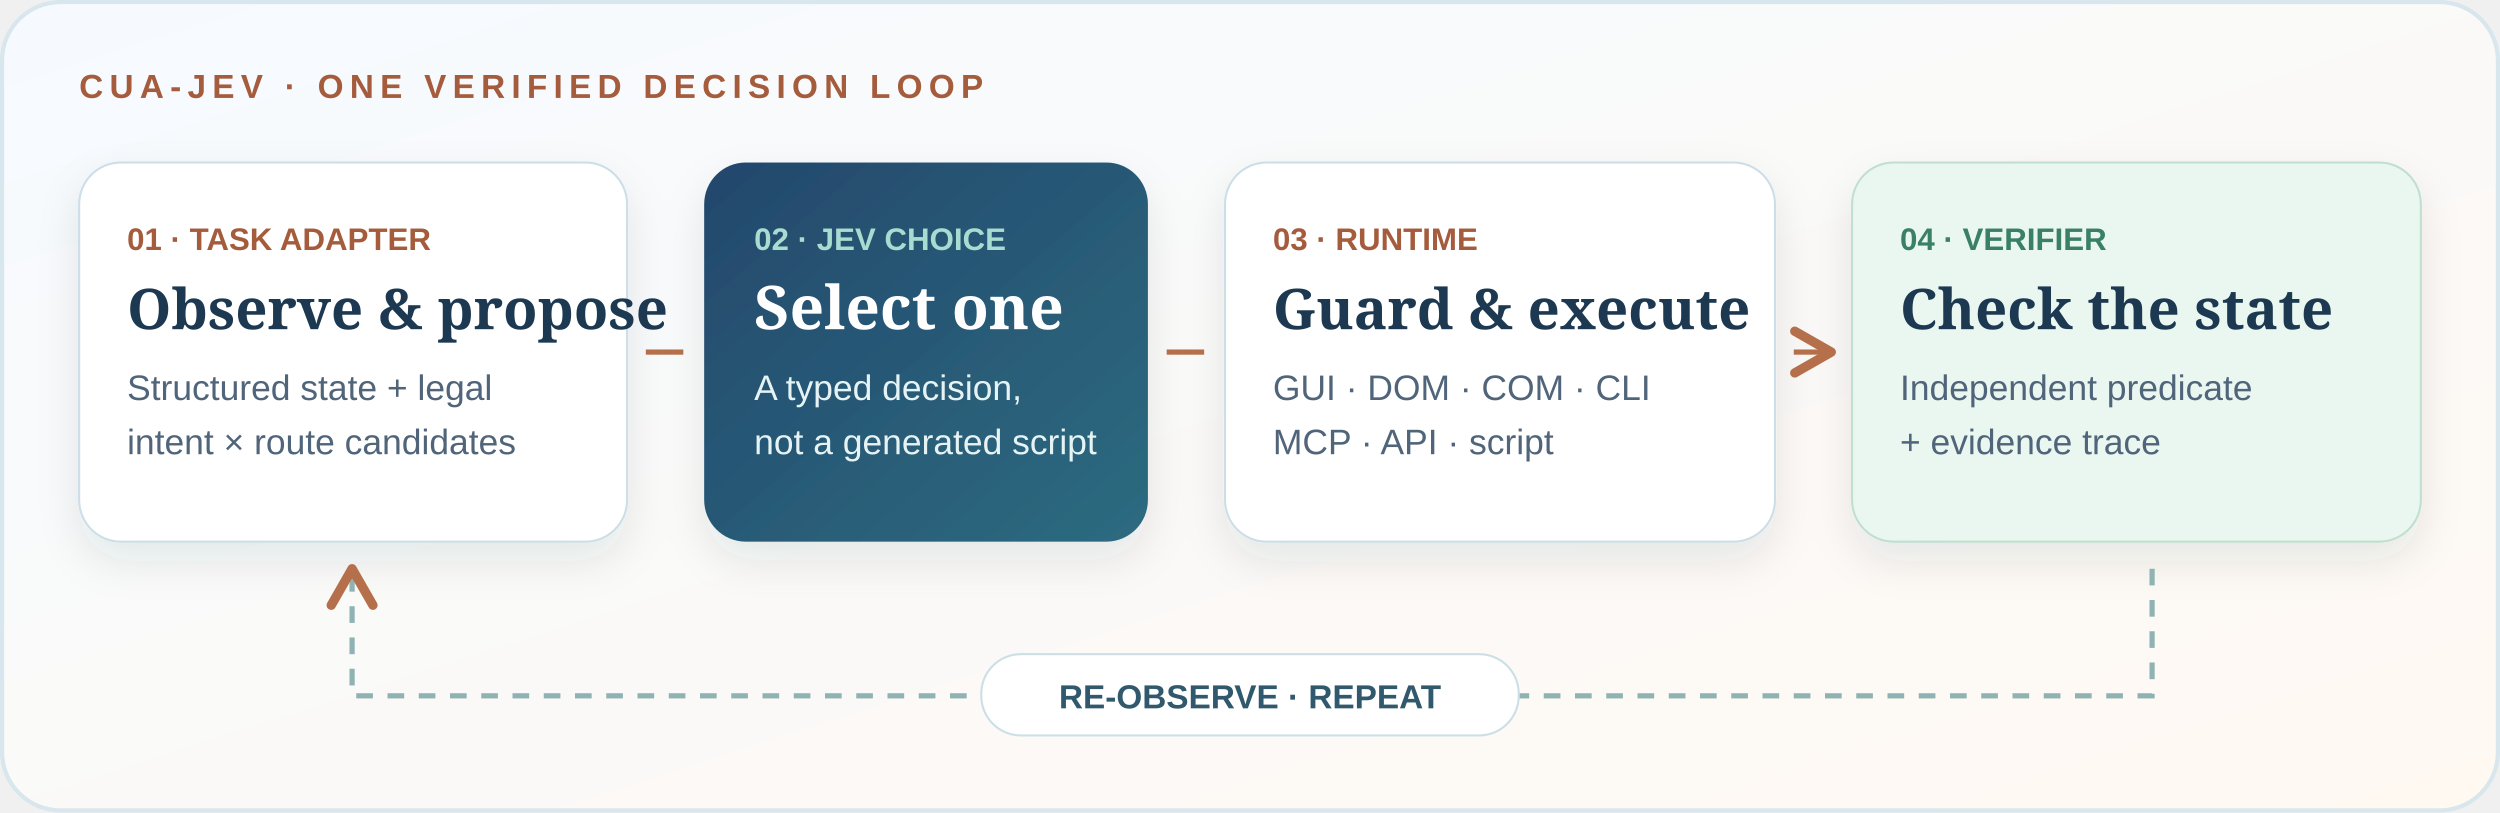
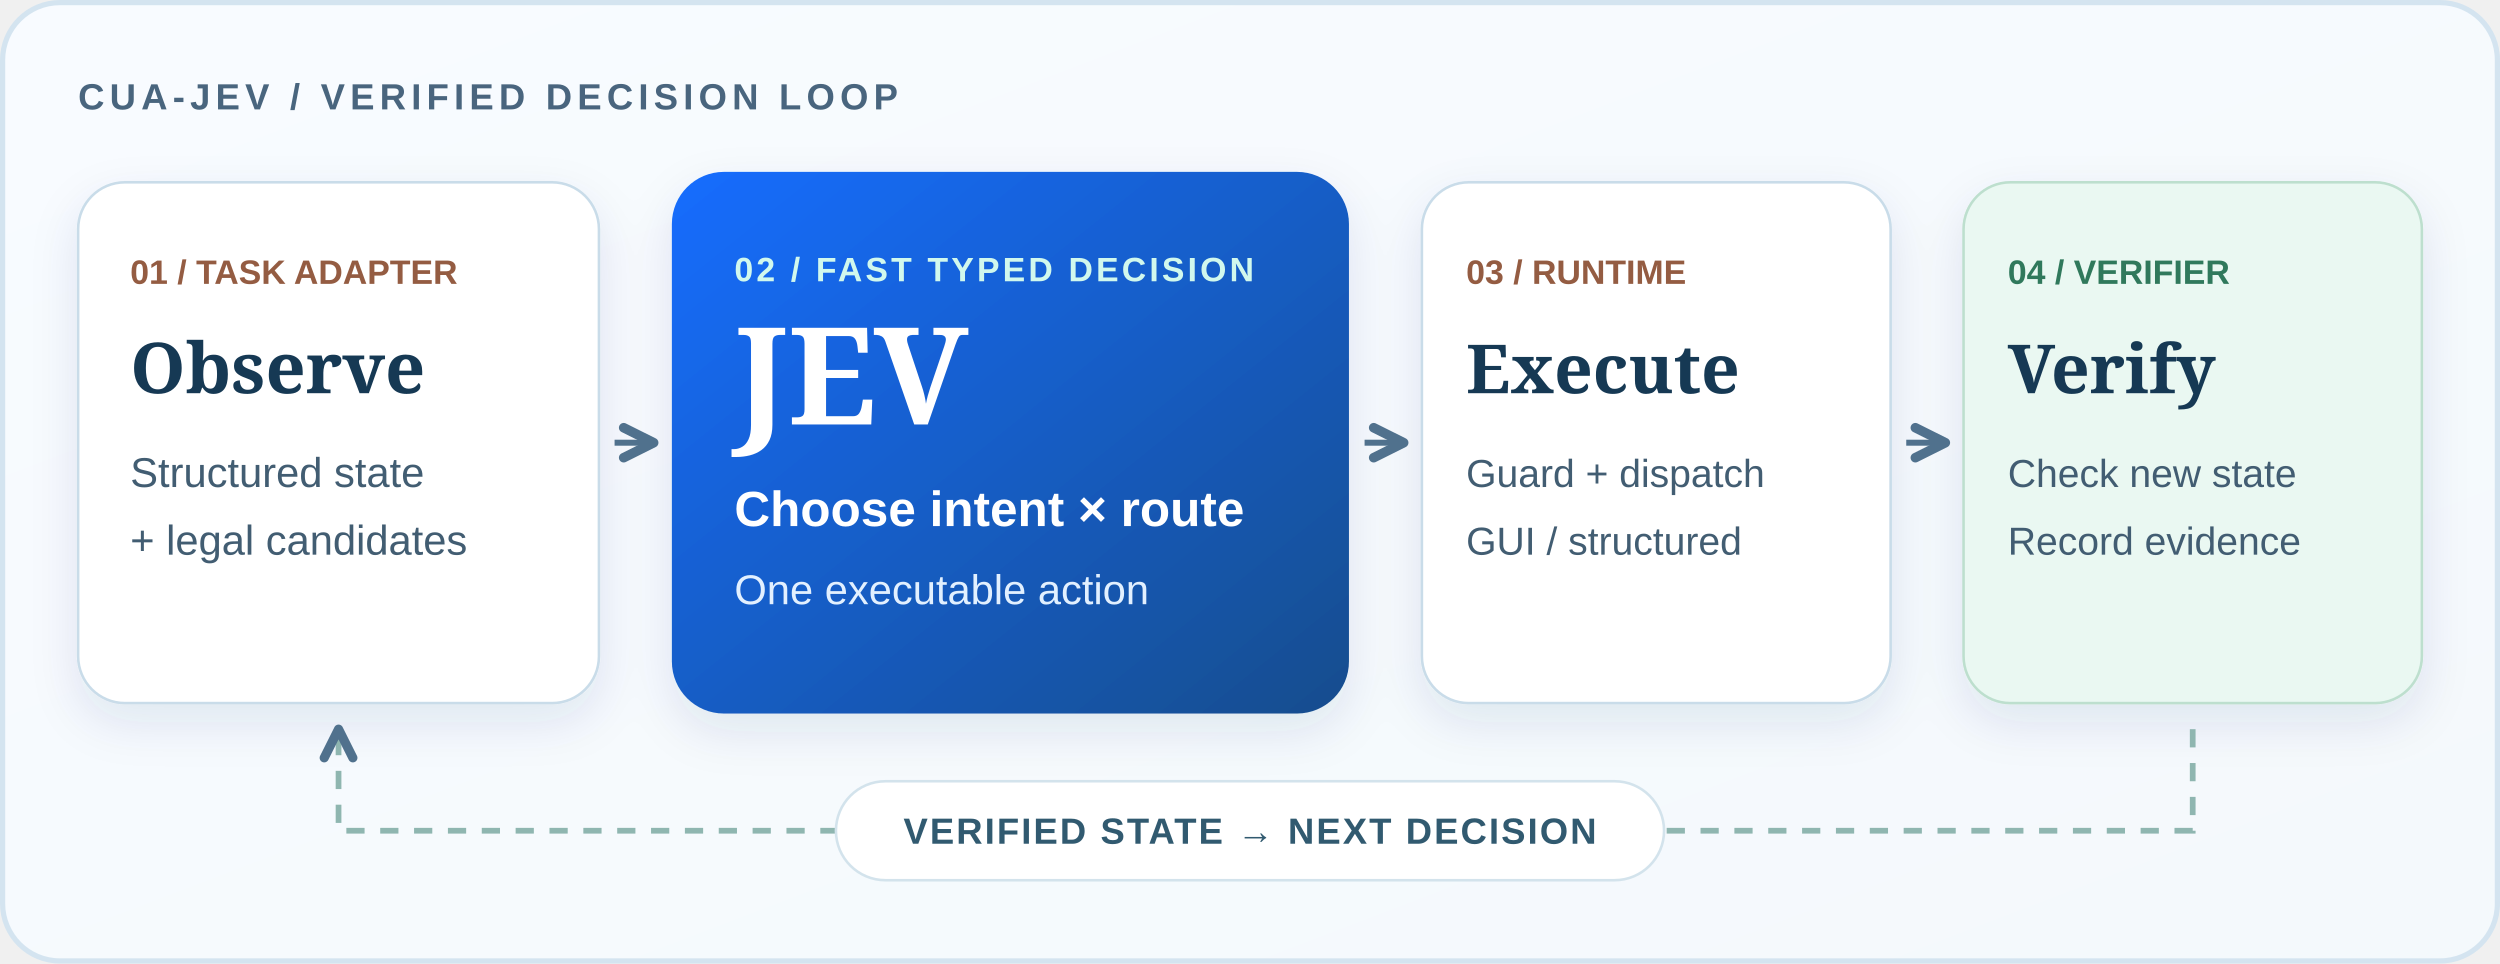
- <svg xmlns="http://www.w3.org/2000/svg" width="1200" height="390" viewBox="0 0 1200 390" role="img" aria-labelledby="title desc">
+ <svg xmlns="http://www.w3.org/2000/svg" width="960" height="370" viewBox="0 0 960 370" role="img" aria-labelledby="title desc">
  <defs>
    <linearGradient id="canvas" x1="0" y1="0" x2="1" y2="1">
-       <stop stop-color="#f6faff" />
-       <stop offset="1" stop-color="#fff9f2" />
+       <stop stop-color="#f8fbff" />
+       <stop offset="1" stop-color="#f4f9fc" />
    </linearGradient>
    <linearGradient id="jev" x1="0" y1="0" x2="1" y2="1">
-       <stop stop-color="#23486c" />
-       <stop offset="1" stop-color="#2d6b80" />
+       <stop stop-color="#126dff" />
+       <stop offset="1" stop-color="#174d8d" />
    </linearGradient>
-     <filter id="shadow" x="-20%" y="-30%" width="140%" height="170%">
-       <feDropShadow dx="0" dy="9" stdDeviation="10" flood-color="#17344d" flood-opacity=".09" />
+     <filter id="shadow" x="-20%" y="-25%" width="140%" height="160%">
+       <feDropShadow dx="0" dy="7" stdDeviation="9" flood-color="#1b4570" flood-opacity=".10" />
    </filter>
-     <marker id="arrow" markerWidth="10" markerHeight="10" refX="8" refY="5" orient="auto">
-       <path d="M1 1l7 4-7 4" fill="none" stroke="#b56f4a" stroke-width="1.8" stroke-linecap="round" stroke-linejoin="round" />
+     <marker id="arrow" markerWidth="7" markerHeight="7" refX="6" refY="3.5" orient="auto">
+       <path d="M1 1l5 2.5L1 6" fill="none" stroke="#50718d" stroke-width="1.6" stroke-linecap="round" stroke-linejoin="round" />
    </marker>
  </defs>
-   <rect x="1" y="1" width="1198" height="388" rx="28" fill="url(#canvas)" stroke="#d8e6ed" stroke-width="2" />
-   <text x="38" y="47" fill="#a45c3d" font-size="16" font-weight="700" font-family="Arial, sans-serif" letter-spacing="3">CUA-JEV · ONE VERIFIED DECISION LOOP</text>
+   <rect x="1" y="1" width="958" height="368" rx="22" fill="url(#canvas)" stroke="#d4e4f0" stroke-width="2" />
+   <text x="30" y="42" fill="#49657e" font-size="14" font-weight="700" font-family="Arial, sans-serif" letter-spacing="2">CUA-JEV / VERIFIED DECISION LOOP</text>
  <g filter="url(#shadow)">
-     <rect x="38" y="78" width="263" height="182" rx="20" fill="#fff" stroke="#ccdee8" />
-     <rect x="338" y="78" width="213" height="182" rx="20" fill="url(#jev)" />
-     <rect x="588" y="78" width="264" height="182" rx="20" fill="#fff" stroke="#ccdee8" />
-     <rect x="889" y="78" width="273" height="182" rx="20" fill="#eaf7f1" stroke="#c0dfcf" />
+     <rect x="30" y="70" width="200" height="200" rx="18" fill="#fff" stroke="#c9dce9" />
+     <rect x="258" y="66" width="260" height="208" rx="20" fill="url(#jev)" />
+     <rect x="546" y="70" width="180" height="200" rx="18" fill="#fff" stroke="#c9dce9" />
+     <rect x="754" y="70" width="176" height="200" rx="18" fill="#eaf8f2" stroke="#bddfce" />
  </g>
-   <path d="M310 169h18M560 169h18M861 169h18" stroke="#b56f4a" stroke-width="2.5" marker-end="url(#arrow)" />
-   <text x="61" y="120" fill="#a45c3d" font-size="15" font-weight="700" font-family="Arial, sans-serif">01 · TASK ADAPTER</text>
-   <text x="61" y="158" fill="#1d3951" font-size="27" font-weight="700" font-family="Georgia, serif">Observe &amp; propose</text>
-   <text x="61" y="192" fill="#50647a" font-size="17" font-family="Arial, sans-serif">Structured state + legal</text>
-   <text x="61" y="218" fill="#50647a" font-size="17" font-family="Arial, sans-serif">intent × route candidates</text>
-   <text x="362" y="120" fill="#a8dcd1" font-size="15" font-weight="700" font-family="Arial, sans-serif">02 · JEV CHOICE</text>
-   <text x="362" y="158" fill="#fff" font-size="29" font-weight="700" font-family="Georgia, serif">Select one</text>
-   <text x="362" y="192" fill="#e6f3f5" font-size="17" font-family="Arial, sans-serif">A typed decision,</text>
-   <text x="362" y="218" fill="#e6f3f5" font-size="17" font-family="Arial, sans-serif">not a generated script</text>
-   <text x="611" y="120" fill="#a45c3d" font-size="15" font-weight="700" font-family="Arial, sans-serif">03 · RUNTIME</text>
-   <text x="611" y="158" fill="#1d3951" font-size="27" font-weight="700" font-family="Georgia, serif">Guard &amp; execute</text>
-   <text x="611" y="192" fill="#50647a" font-size="17" font-family="Arial, sans-serif">GUI · DOM · COM · CLI</text>
-   <text x="611" y="218" fill="#50647a" font-size="17" font-family="Arial, sans-serif">MCP · API · script</text>
-   <text x="912" y="120" fill="#3a8064" font-size="15" font-weight="700" font-family="Arial, sans-serif">04 · VERIFIER</text>
-   <text x="912" y="158" fill="#1d3951" font-size="27" font-weight="700" font-family="Georgia, serif">Check the state</text>
-   <text x="912" y="192" fill="#50647a" font-size="17" font-family="Arial, sans-serif">Independent predicate</text>
-   <text x="912" y="218" fill="#50647a" font-size="17" font-family="Arial, sans-serif">+ evidence trace</text>
-   <path d="M1033 273v61H169v-61" fill="none" stroke="#8fb3b2" stroke-width="2.5" stroke-dasharray="8 7" marker-end="url(#arrow)" />
-   <rect x="471" y="314" width="258" height="39" rx="19" fill="#fff" stroke="#cbdfe5" />
-   <text x="600" y="340" text-anchor="middle" fill="#31596d" font-size="16" font-weight="700" font-family="Arial, sans-serif">RE-OBSERVE · REPEAT</text>
+   <path d="M236 170h15" fill="none" stroke="#50718d" stroke-width="2.3" marker-end="url(#arrow)" />
+   <path d="M524 170h15" fill="none" stroke="#50718d" stroke-width="2.3" marker-end="url(#arrow)" />
+   <path d="M732 170h15" fill="none" stroke="#50718d" stroke-width="2.3" marker-end="url(#arrow)" />
+   <text x="50" y="109" fill="#945c42" font-size="13" font-weight="700" font-family="Arial, sans-serif">01 / TASK ADAPTER</text>
+   <text x="50" y="151" fill="#163954" font-size="27" font-weight="700" font-family="Georgia, serif">Observe</text>
+   <text x="50" y="187" fill="#425d72" font-size="16" font-family="Arial, sans-serif">Structured state</text>
+   <text x="50" y="213" fill="#425d72" font-size="16" font-family="Arial, sans-serif">+ legal candidates</text>
+   <text x="282" y="108" fill="#d1f8ed" font-size="13" font-weight="700" font-family="Arial, sans-serif" letter-spacing="1.2">02 / FAST TYPED DECISION</text>
+   <text x="282" y="163" fill="#fff" font-size="52" font-weight="700" font-family="Georgia, serif">JEV</text>
+   <text x="282" y="202" fill="#fff" font-size="19" font-weight="700" font-family="Arial, sans-serif">Choose intent × route</text>
+   <text x="282" y="232" fill="#e2f0ff" font-size="16" font-family="Arial, sans-serif">One executable action</text>
+   <text x="563" y="109" fill="#945c42" font-size="13" font-weight="700" font-family="Arial, sans-serif">03 / RUNTIME</text>
+   <text x="563" y="151" fill="#163954" font-size="26" font-weight="700" font-family="Georgia, serif">Execute</text>
+   <text x="563" y="187" fill="#425d72" font-size="15" font-family="Arial, sans-serif">Guard + dispatch</text>
+   <text x="563" y="213" fill="#425d72" font-size="15" font-family="Arial, sans-serif">GUI / structured</text>
+   <text x="771" y="109" fill="#30795c" font-size="13" font-weight="700" font-family="Arial, sans-serif">04 / VERIFIER</text>
+   <text x="771" y="151" fill="#163954" font-size="26" font-weight="700" font-family="Georgia, serif">Verify</text>
+   <text x="771" y="187" fill="#425d72" font-size="15" font-family="Arial, sans-serif">Check new state</text>
+   <text x="771" y="213" fill="#425d72" font-size="15" font-family="Arial, sans-serif">Record evidence</text>
+   <path d="M842 280v39H130v-39" fill="none" stroke="#8fb6b0" stroke-width="2.2" stroke-dasharray="7 6" marker-end="url(#arrow)" />
+   <rect x="321" y="300" width="318" height="38" rx="19" fill="#fff" stroke="#d3e3ec" />
+   <text x="480" y="324" text-anchor="middle" fill="#315a70" font-size="14" font-weight="700" font-family="Arial, sans-serif" letter-spacing=".8">VERIFIED STATE → NEXT DECISION</text>
</svg>
